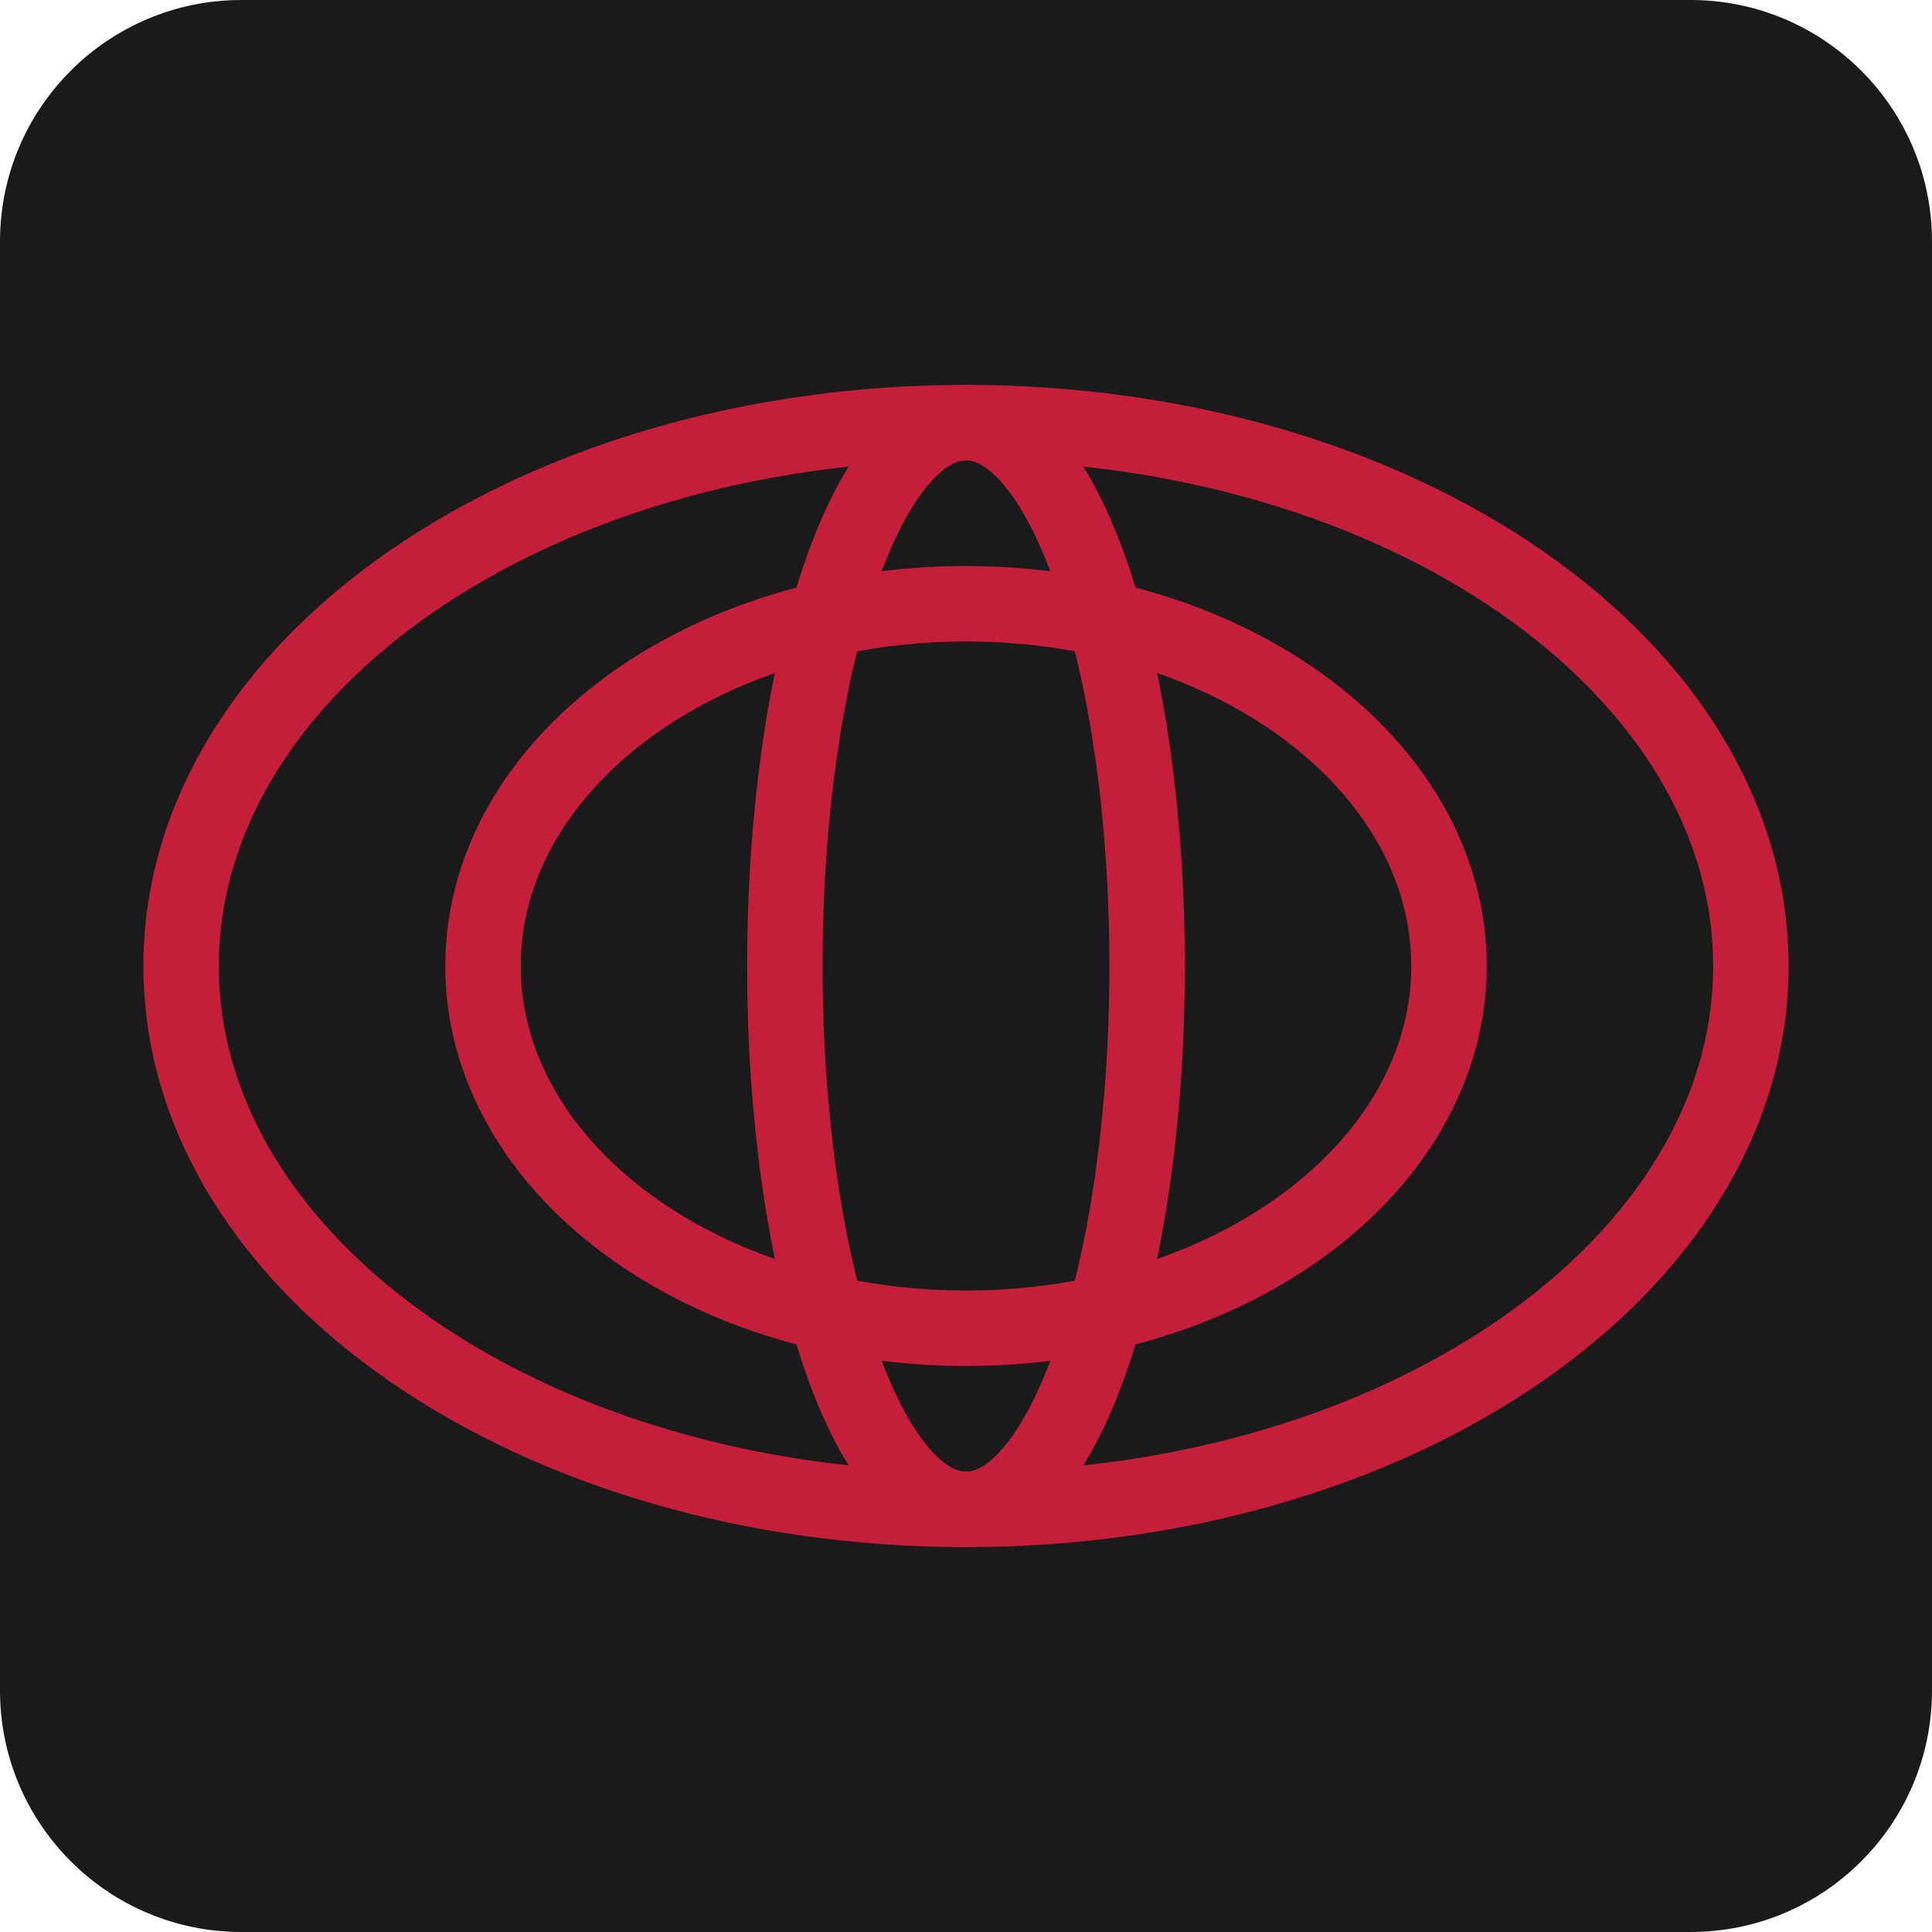
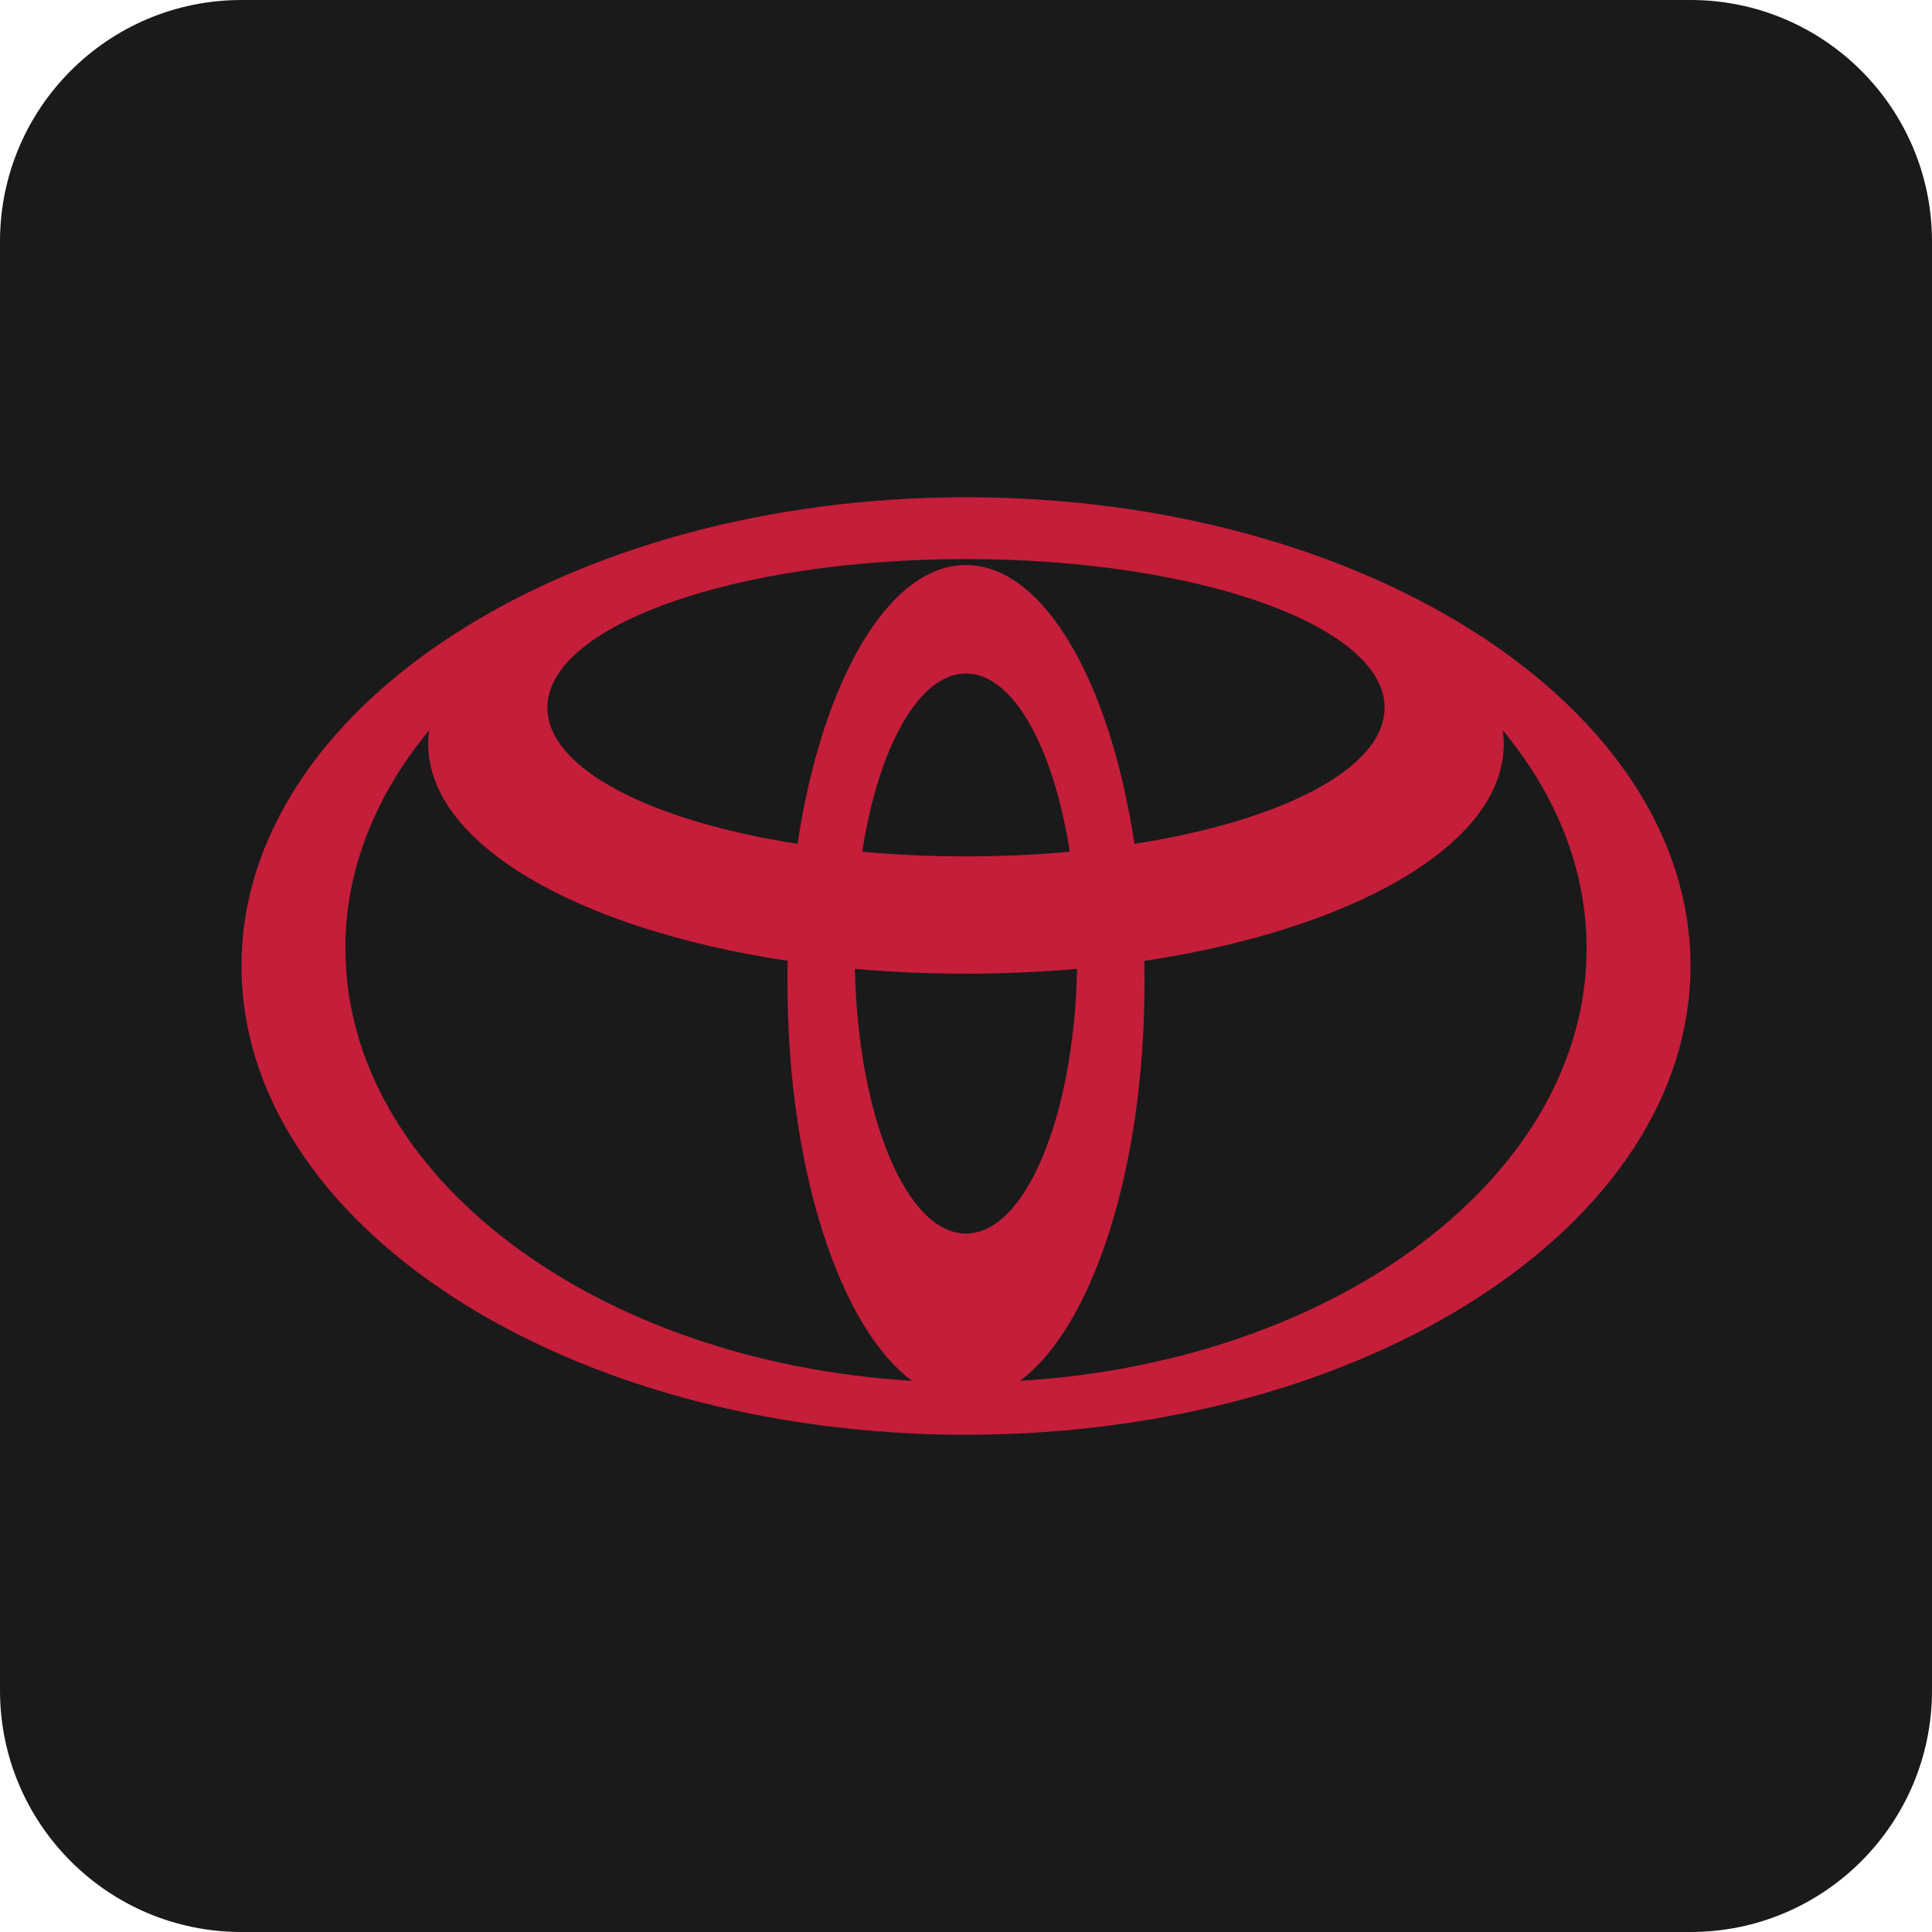
<svg xmlns="http://www.w3.org/2000/svg" viewBox="0 0 64 64">
  <rect width="64" height="64" rx="8" fill="#1A1A1A" />
-   <g transform="translate(32,32)" fill="none" stroke="#C41E3A" stroke-width="2.5">
-     <ellipse rx="26" ry="18" />
-     <ellipse rx="16" ry="12" />
-     <ellipse rx="6" ry="18" />
-   </g>
+   <svg x="8" y="8" width="48" height="48" fill="#C41E3A" viewBox="0 0 24 24">
+     <path d="M12 4.236c-6.627 0-12 3.476-12 7.762 0 4.289 5.373 7.766 12 7.766s12-3.476 12-7.766-5.373-7.762-12-7.762zm0 12.196c-.986 0-1.79-1.942-1.84-4.385a21.093 21.093 0 0 0 3.68 0c-.05 2.442-.854 4.385-1.84 4.385zm-1.719-6.324c.268-1.727.937-2.953 1.719-2.953s1.45 1.226 1.719 2.953a19.436 19.436 0 0 1-3.438 0zM12 5.358c-1.287 0-2.385 1.928-2.79 4.619-2.44-.38-4.143-1.248-4.143-2.256 0-1.36 3.104-2.461 6.933-2.461 3.83 0 6.933 1.102 6.933 2.461 0 1.008-1.703 1.876-4.143 2.256-.405-2.69-1.503-4.618-2.79-4.618zm-10.28 6.35c0-1.315.507-2.55 1.388-3.61-.009.074-.015.15-.015.226 0 1.657 2.485 3.07 5.953 3.59-.003.12-.003.242-.003.364 0 3.09.866 5.705 2.063 6.593-5.26-.317-9.385-3.403-9.385-7.163zm11.174 7.163c1.197-.888 2.063-3.504 2.063-6.593 0-.123-.002-.243-.003-.363 3.466-.52 5.953-1.932 5.953-3.591 0-.076-.006-.152-.015-.226.881 1.063 1.387 2.295 1.387 3.61 0 3.76-4.125 6.846-9.385 7.163z" />
+   </svg>
</svg>
